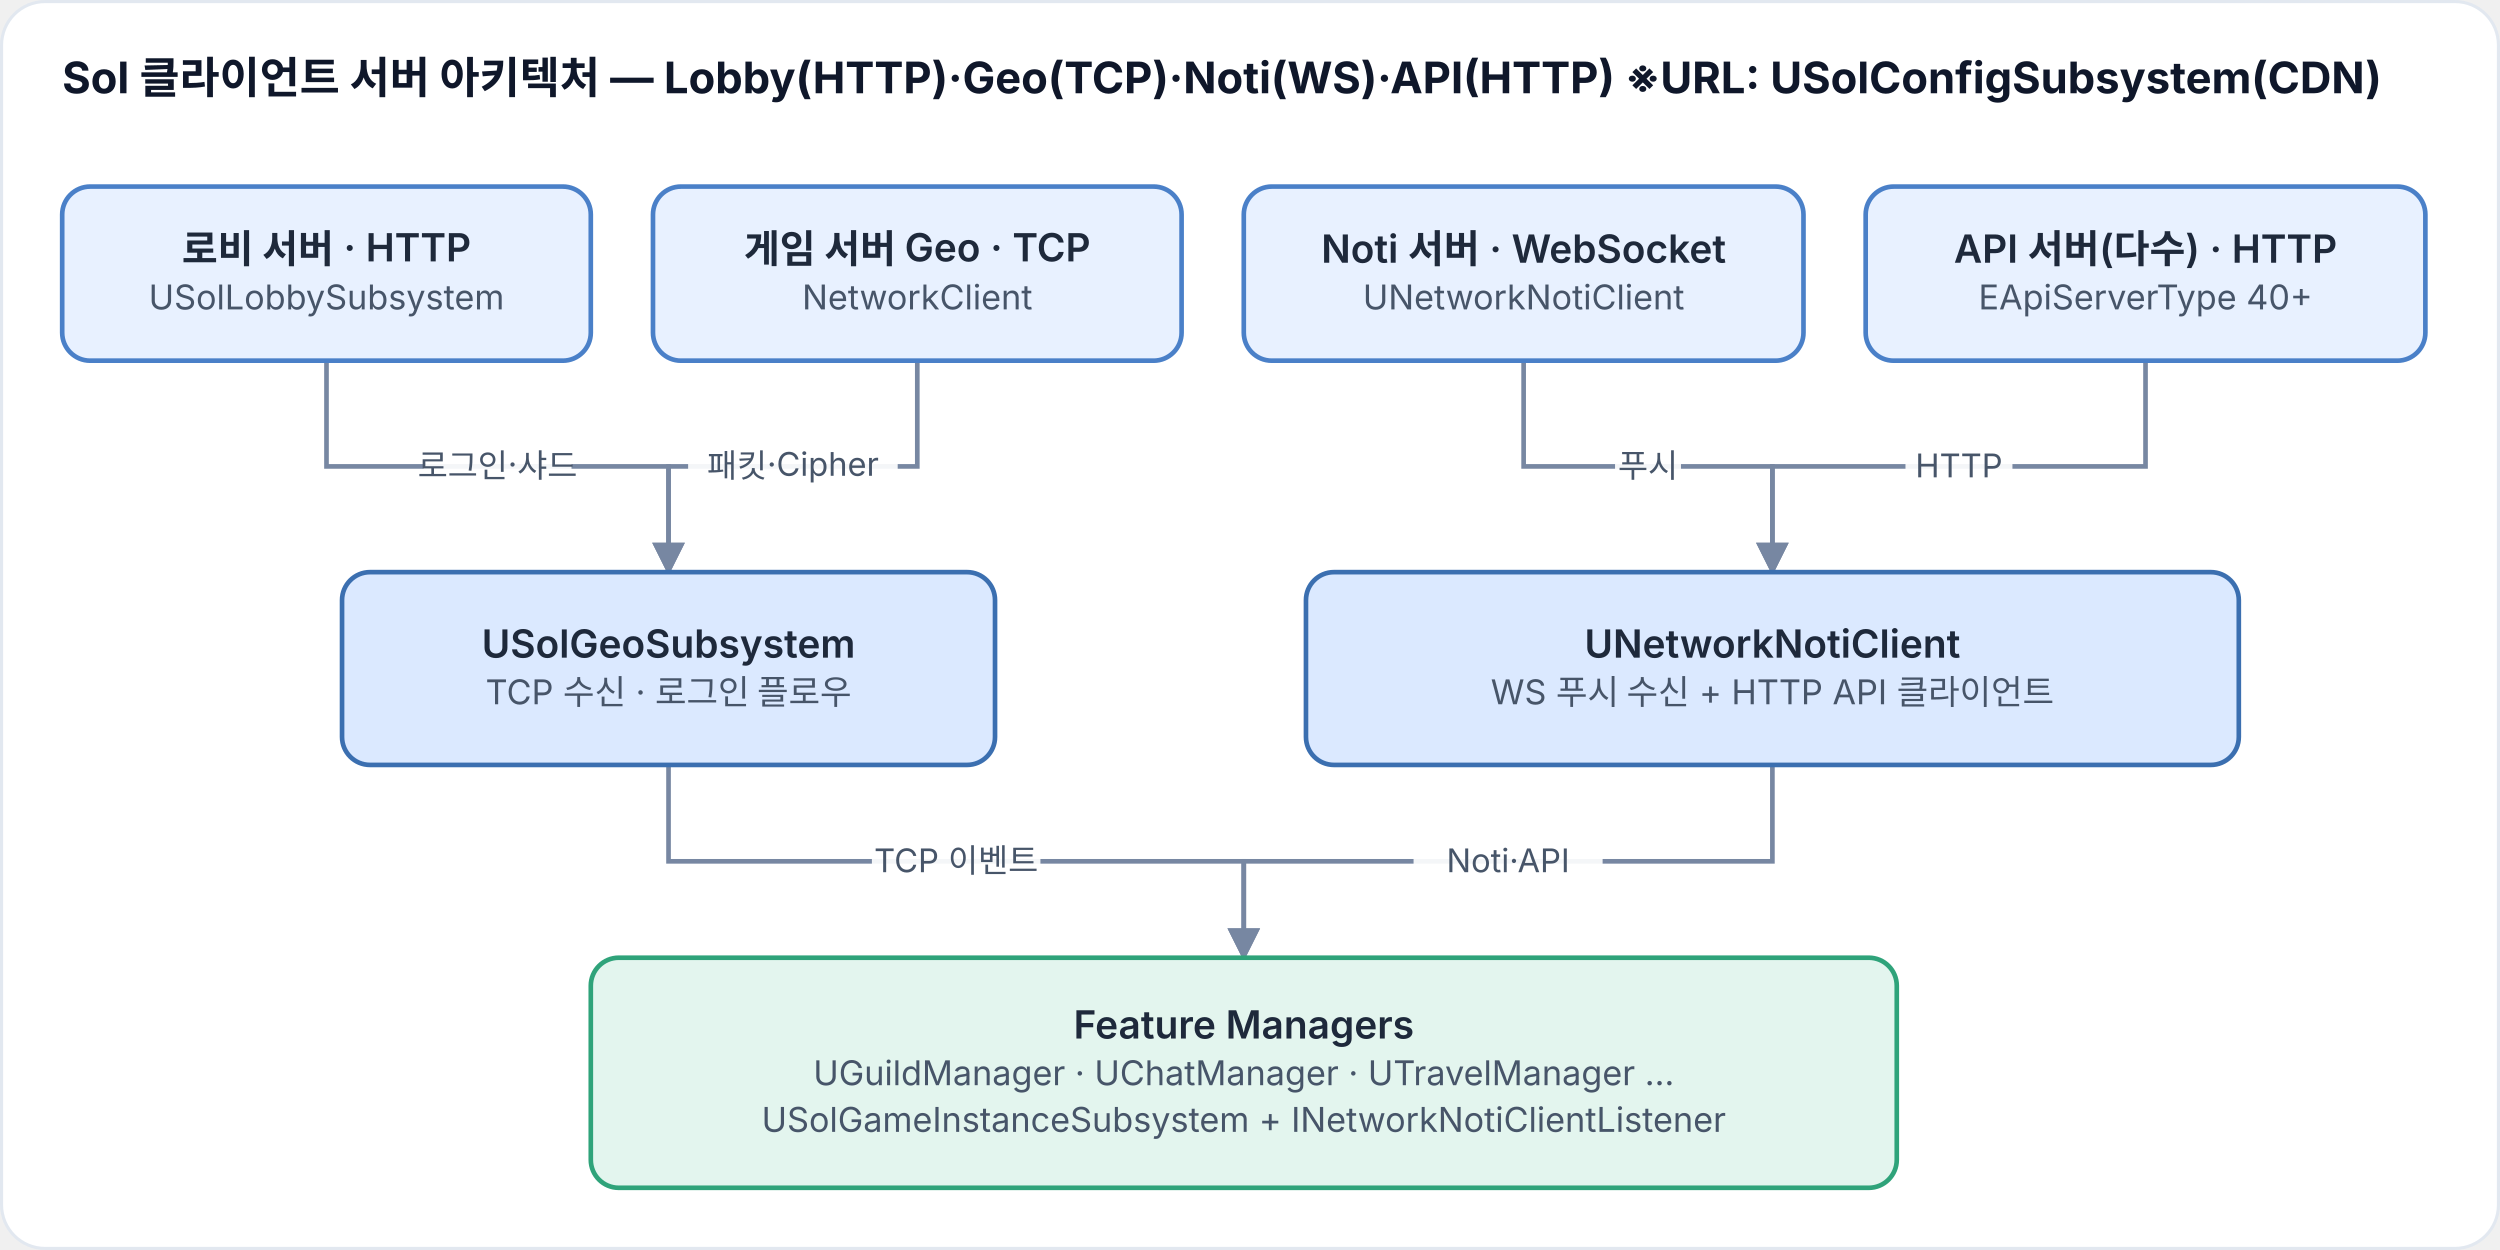
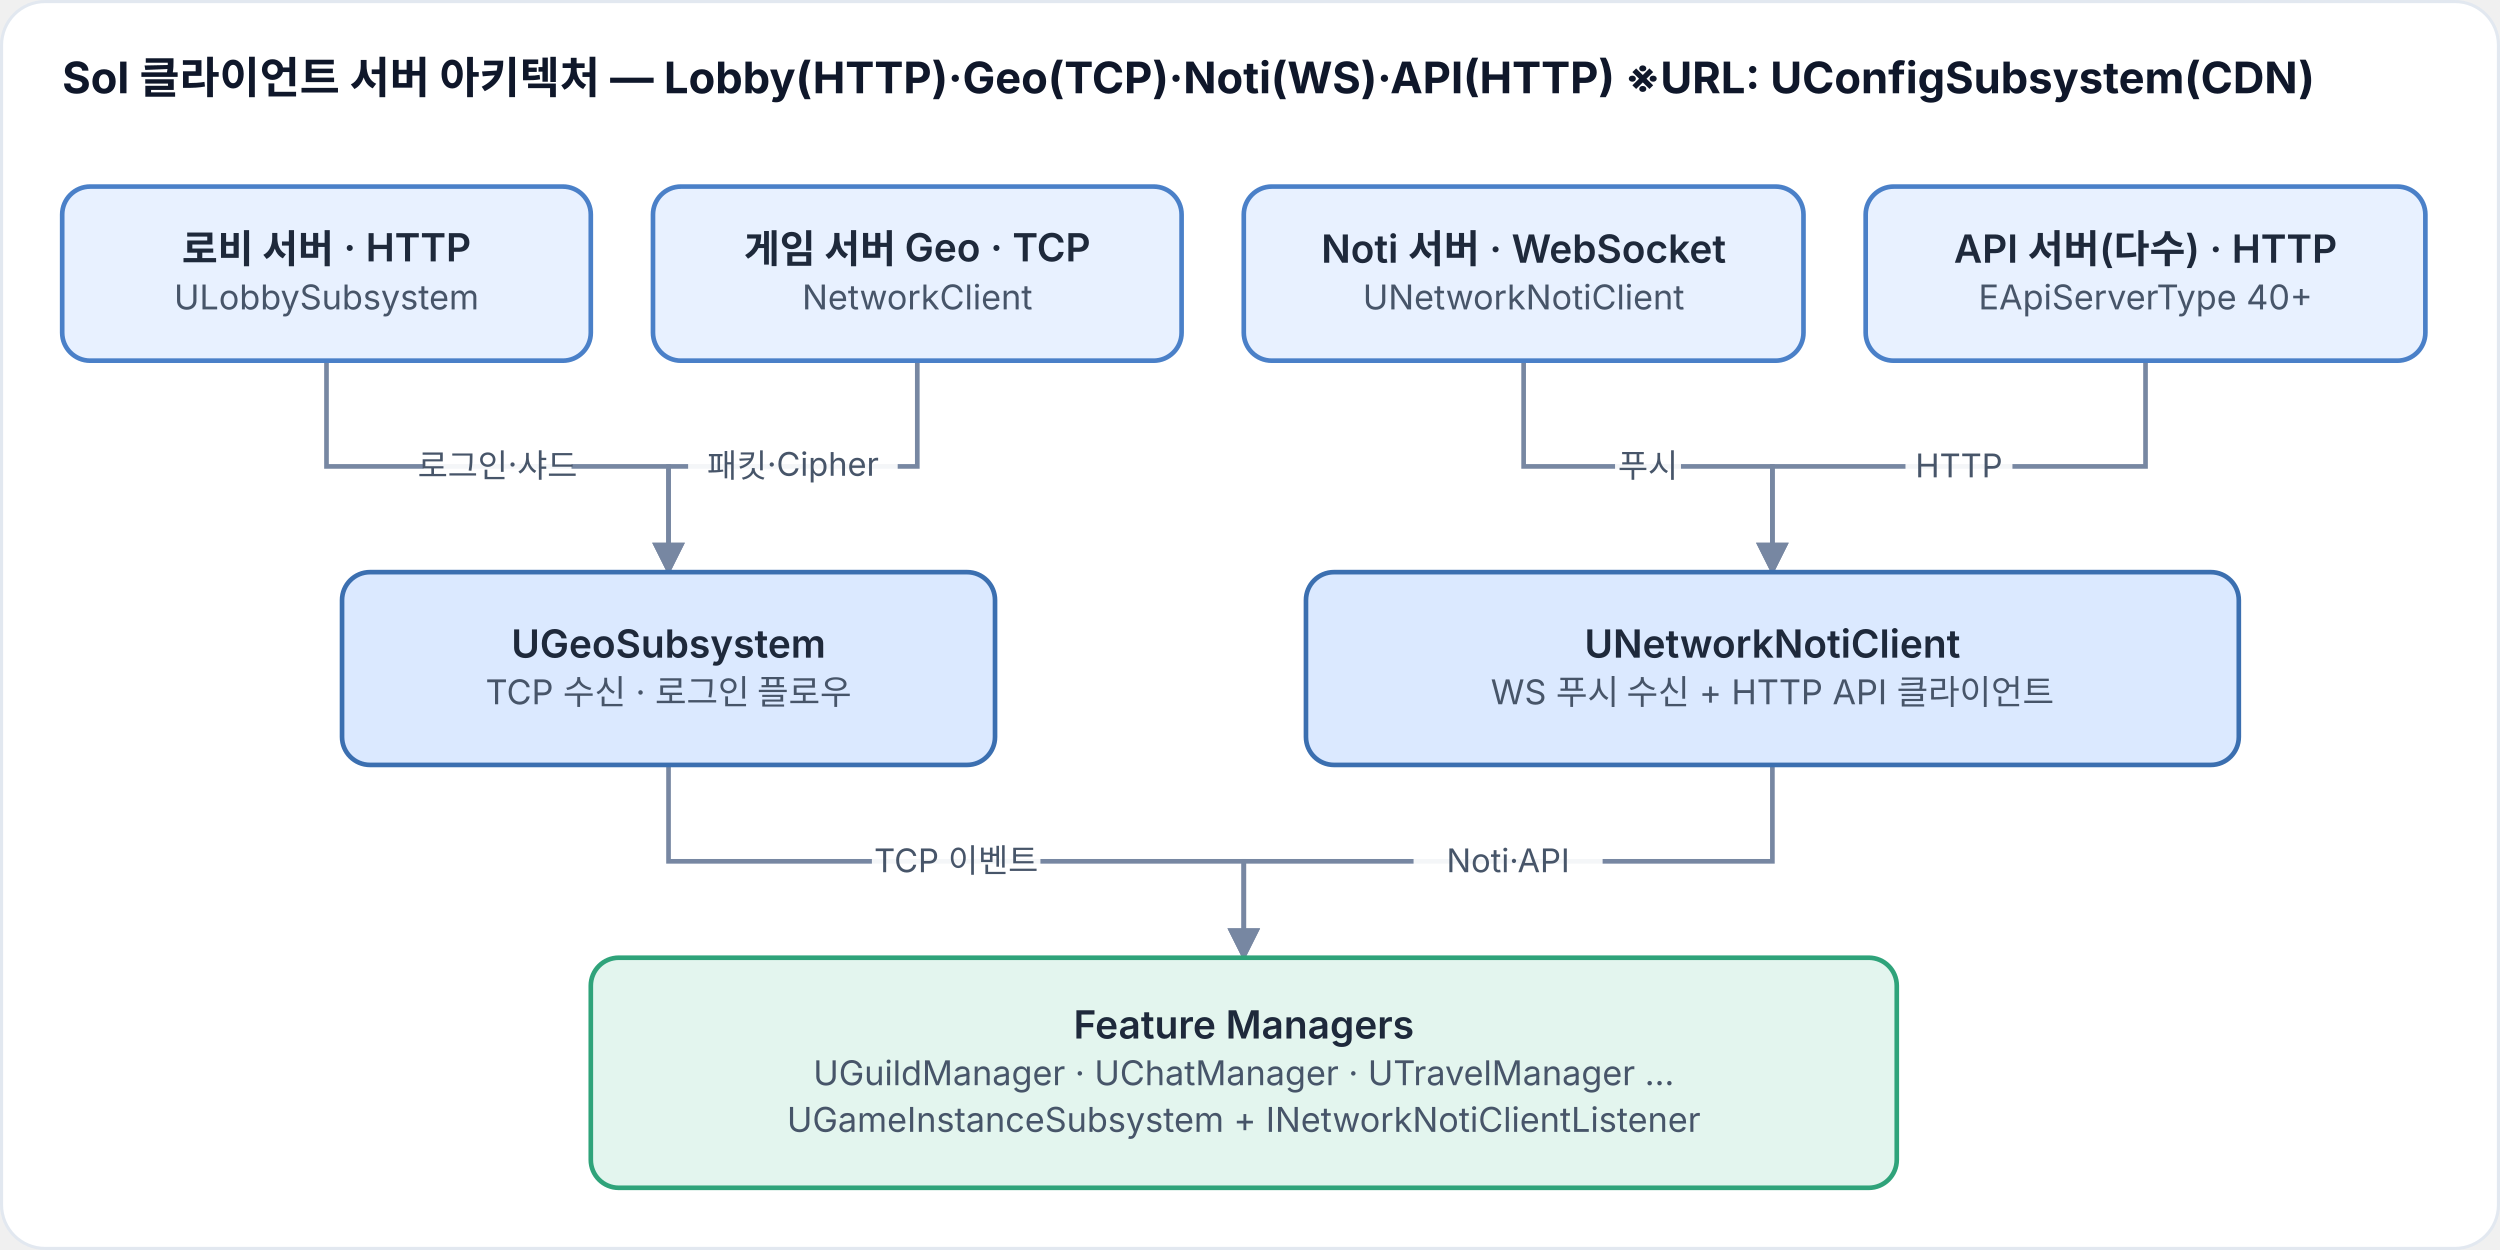
<svg xmlns="http://www.w3.org/2000/svg" viewBox="0 0 804 402" width="804" height="402" font-family="Inter, 'Malgun Gothic', sans-serif">
  <defs>
    <marker id="arrow" viewBox="0 0 10 10" refX="9" refY="5" markerWidth="7" markerHeight="7" orient="auto-start-reverse">
      <path d="M 0 0 L 10 5 L 0 10 z" fill="#7787a2" />
    </marker>
  </defs>
  <rect x="0.5" y="0.5" width="803" height="401" rx="14" fill="#ffffff" stroke="#e2e8f0" />
-   <text x="20" y="30" font-size="14" font-weight="700" fill="#0f172a">Sol 클라이언트 서버 아키텍처 — Lobby(HTTP)·Geo(TCP)·Noti(WS)·API(HTTP)  ※URL: USolConfigSubsystem(CDN)</text>
+   <text x="20" y="30" font-size="14" font-weight="700" fill="#0f172a">Sol 클라이언트 서버 아키텍처 — Lobby(HTTP)·Geo(TCP)·Noti(WS)·API(HTTP)  ※URL: UConfigSubsystem(CDN)</text>
  <path d="M 105.0 116.0 L 105.0 150.0 L 215.0 150.0 L 215.0 184.0" fill="none" stroke="#7787a2" stroke-width="1.5" marker-end="url(#arrow)" />
  <rect x="136.2" y="141.0" width="47.6" height="17" rx="4" fill="#ffffff" opacity="0.92" />
  <text x="160.0" y="153.5" text-anchor="middle" font-size="10.5" fill="#475569">로그인·샤드</text>
  <path d="M 295.0 116.0 L 295.0 150.0 L 215.0 150.0 L 215.0 184.0" fill="none" stroke="#7787a2" stroke-width="1.5" marker-end="url(#arrow)" />
  <rect x="221.3" y="141.0" width="67.4" height="17" rx="4" fill="#ffffff" opacity="0.92" />
  <text x="255.0" y="153.5" text-anchor="middle" font-size="10.5" fill="#475569">패킷·Cipher</text>
  <path d="M 490.0 116.0 L 490.0 150.0 L 570.0 150.0 L 570.0 184.0" fill="none" stroke="#7787a2" stroke-width="1.5" marker-end="url(#arrow)" />
  <rect x="519.4" y="141.0" width="21.2" height="17" rx="4" fill="#ffffff" opacity="0.92" />
  <text x="530.0" y="153.5" text-anchor="middle" font-size="10.5" fill="#475569">푸시</text>
  <path d="M 690.0 116.0 L 690.0 150.0 L 570.0 150.0 L 570.0 184.0" fill="none" stroke="#7787a2" stroke-width="1.5" marker-end="url(#arrow)" />
  <rect x="612.8" y="141.0" width="34.4" height="17" rx="4" fill="#ffffff" opacity="0.92" />
  <text x="630.0" y="153.5" text-anchor="middle" font-size="10.5" fill="#475569">HTTP</text>
  <path d="M 215.0 246.0 L 215.0 277.0 L 400.0 277.0 L 400.0 308.0" fill="none" stroke="#7787a2" stroke-width="1.5" marker-end="url(#arrow)" />
  <rect x="280.4" y="268.0" width="54.2" height="17" rx="4" fill="#ffffff" opacity="0.92" />
  <text x="307.5" y="280.5" text-anchor="middle" font-size="10.5" fill="#475569">TCP 이벤트</text>
  <path d="M 570.0 246.0 L 570.0 277.0 L 400.0 277.0 L 400.0 308.0" fill="none" stroke="#7787a2" stroke-width="1.5" marker-end="url(#arrow)" />
  <rect x="454.6" y="268.0" width="60.8" height="17" rx="4" fill="#ffffff" opacity="0.92" />
  <text x="485.0" y="280.5" text-anchor="middle" font-size="10.5" fill="#475569">Noti·API</text>
  <rect x="20" y="60" width="170" height="56" rx="9" ry="9" fill="#e8f1ff" stroke="#4a80c8" stroke-width="1.5" />
  <text x="105.0" y="84.5" text-anchor="middle" font-size="12.5" font-weight="600" fill="#1e293b">로비 서버 · HTTP</text>
-   <text x="105.0" y="99.5" text-anchor="middle" font-size="11" font-weight="400" fill="#475569">USolLobbySubsystem</text>
+   <text x="105.0" y="99.5" text-anchor="middle" font-size="11" font-weight="400" fill="#475569">ULobbySubsystem</text>
  <rect x="210" y="60" width="170" height="56" rx="9" ry="9" fill="#e8f1ff" stroke="#4a80c8" stroke-width="1.5" />
  <text x="295.0" y="84.5" text-anchor="middle" font-size="12.5" font-weight="600" fill="#1e293b">게임 서버 Geo · TCP</text>
  <text x="295.0" y="99.5" text-anchor="middle" font-size="11" font-weight="400" fill="#475569">NetworkClient</text>
  <rect x="400" y="60" width="180" height="56" rx="9" ry="9" fill="#e8f1ff" stroke="#4a80c8" stroke-width="1.5" />
  <text x="490.0" y="84.5" text-anchor="middle" font-size="12.5" font-weight="600" fill="#1e293b">Noti 서버 · WebSocket</text>
  <text x="490.0" y="99.5" text-anchor="middle" font-size="11" font-weight="400" fill="#475569">UNetworkNotiClient</text>
  <rect x="600" y="60" width="180" height="56" rx="9" ry="9" fill="#e8f1ff" stroke="#4a80c8" stroke-width="1.5" />
  <text x="690.0" y="84.5" text-anchor="middle" font-size="12.5" font-weight="600" fill="#1e293b">API 서버(다수) · HTTP</text>
  <text x="690.0" y="99.5" text-anchor="middle" font-size="11" font-weight="400" fill="#475569">EApiServerType 40+</text>
  <rect x="110" y="184" width="210" height="62" rx="9" ry="9" fill="#dbe9ff" stroke="#3b6fb0" stroke-width="1.5" />
-   <text x="215.0" y="211.5" text-anchor="middle" font-size="12.5" font-weight="600" fill="#1e293b">USolGeoSubsystem</text>
+   <text x="215.0" y="211.5" text-anchor="middle" font-size="12.5" font-weight="600" fill="#1e293b">UGeoSubsystem</text>
  <text x="215.0" y="226.5" text-anchor="middle" font-size="11" font-weight="400" fill="#475569">TCP 수신 · 로그인 플로우</text>
  <rect x="420" y="184" width="300" height="62" rx="9" ry="9" fill="#dbe9ff" stroke="#3b6fb0" stroke-width="1.5" />
  <text x="570.0" y="211.5" text-anchor="middle" font-size="12.5" font-weight="600" fill="#1e293b">UNetworkNotiClient</text>
  <text x="570.0" y="226.5" text-anchor="middle" font-size="11" font-weight="400" fill="#475569">WS 푸시 수신 + HTTP API 클라이언트</text>
  <rect x="190" y="308" width="420" height="74" rx="9" ry="9" fill="#e3f5ee" stroke="#2fa37a" stroke-width="1.5" />
  <text x="400.0" y="334.0" text-anchor="middle" font-size="12.5" font-weight="600" fill="#1e293b">Feature Managers</text>
  <text x="400.0" y="349.0" text-anchor="middle" font-size="11" font-weight="400" fill="#475569">UGuildManager · UChatManager · UTravelManager …</text>
-   <text x="400.0" y="364.0" text-anchor="middle" font-size="11" font-weight="400" fill="#475569">USolGameInstanceSubsystem + INetworkNotiClientListener</text>
+   <text x="400.0" y="364.0" text-anchor="middle" font-size="11" font-weight="400" fill="#475569">UGameInstanceSubsystem + INetworkNotiClientListener</text>
</svg>
